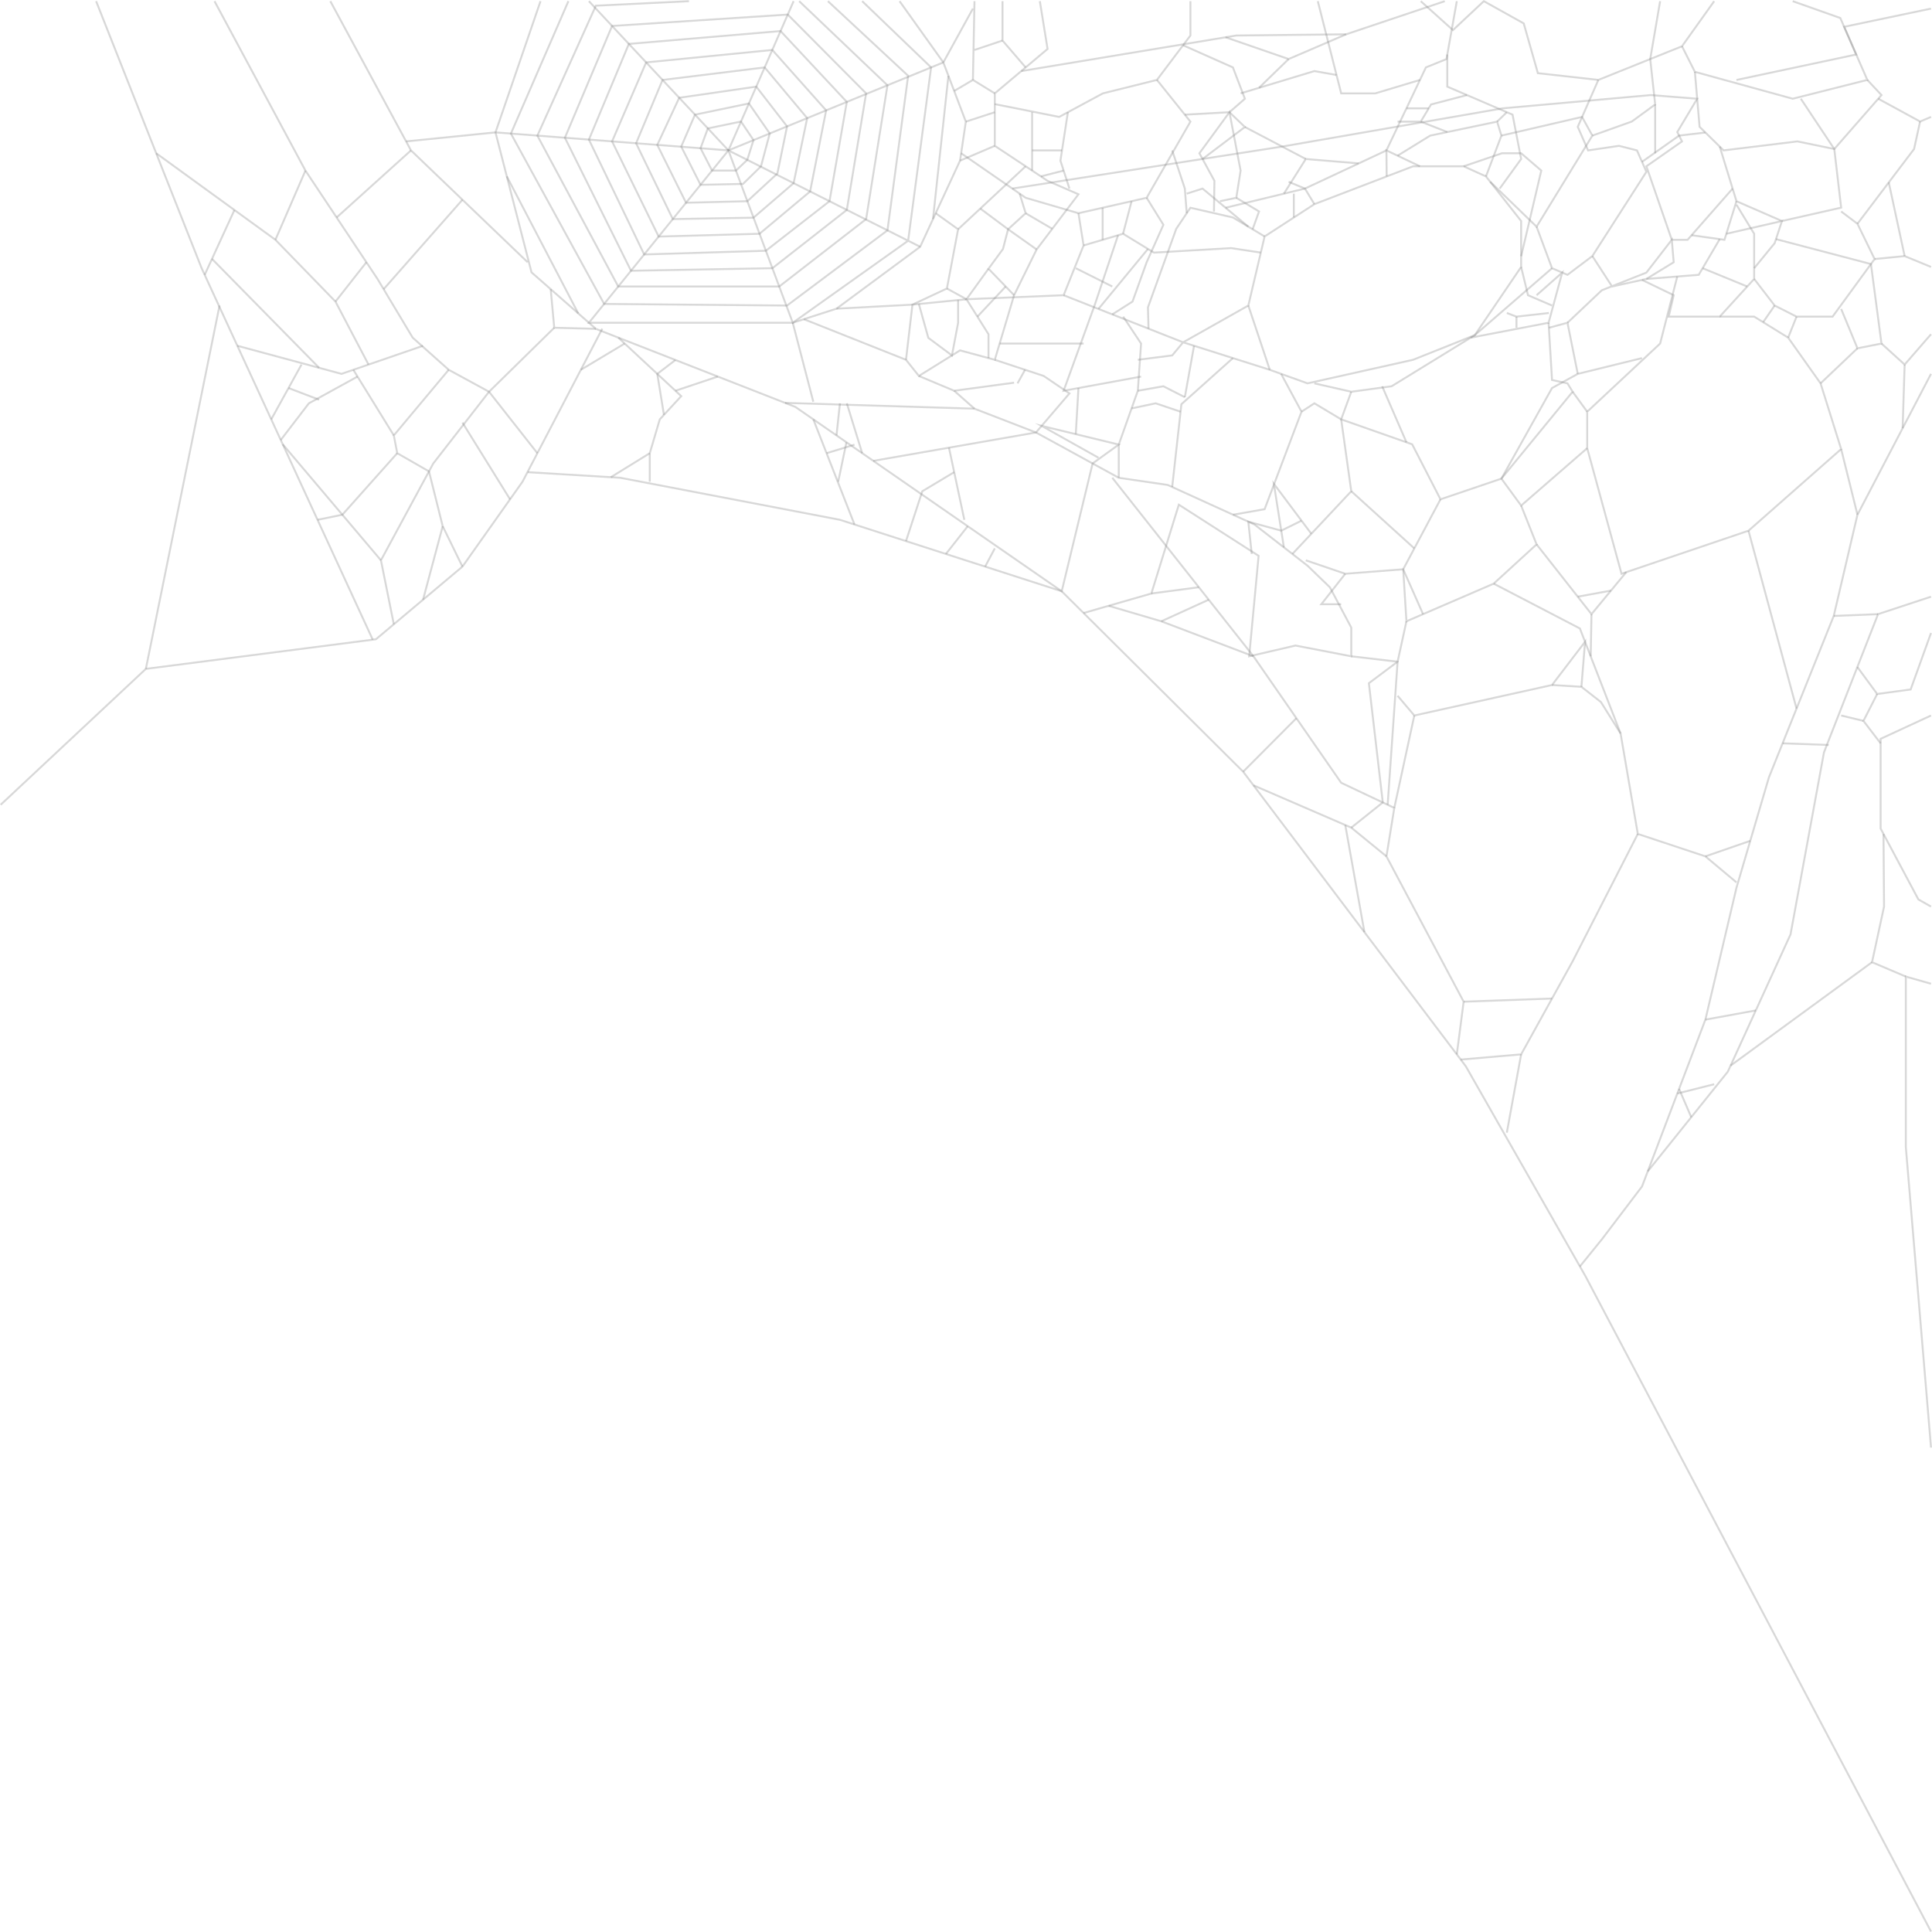
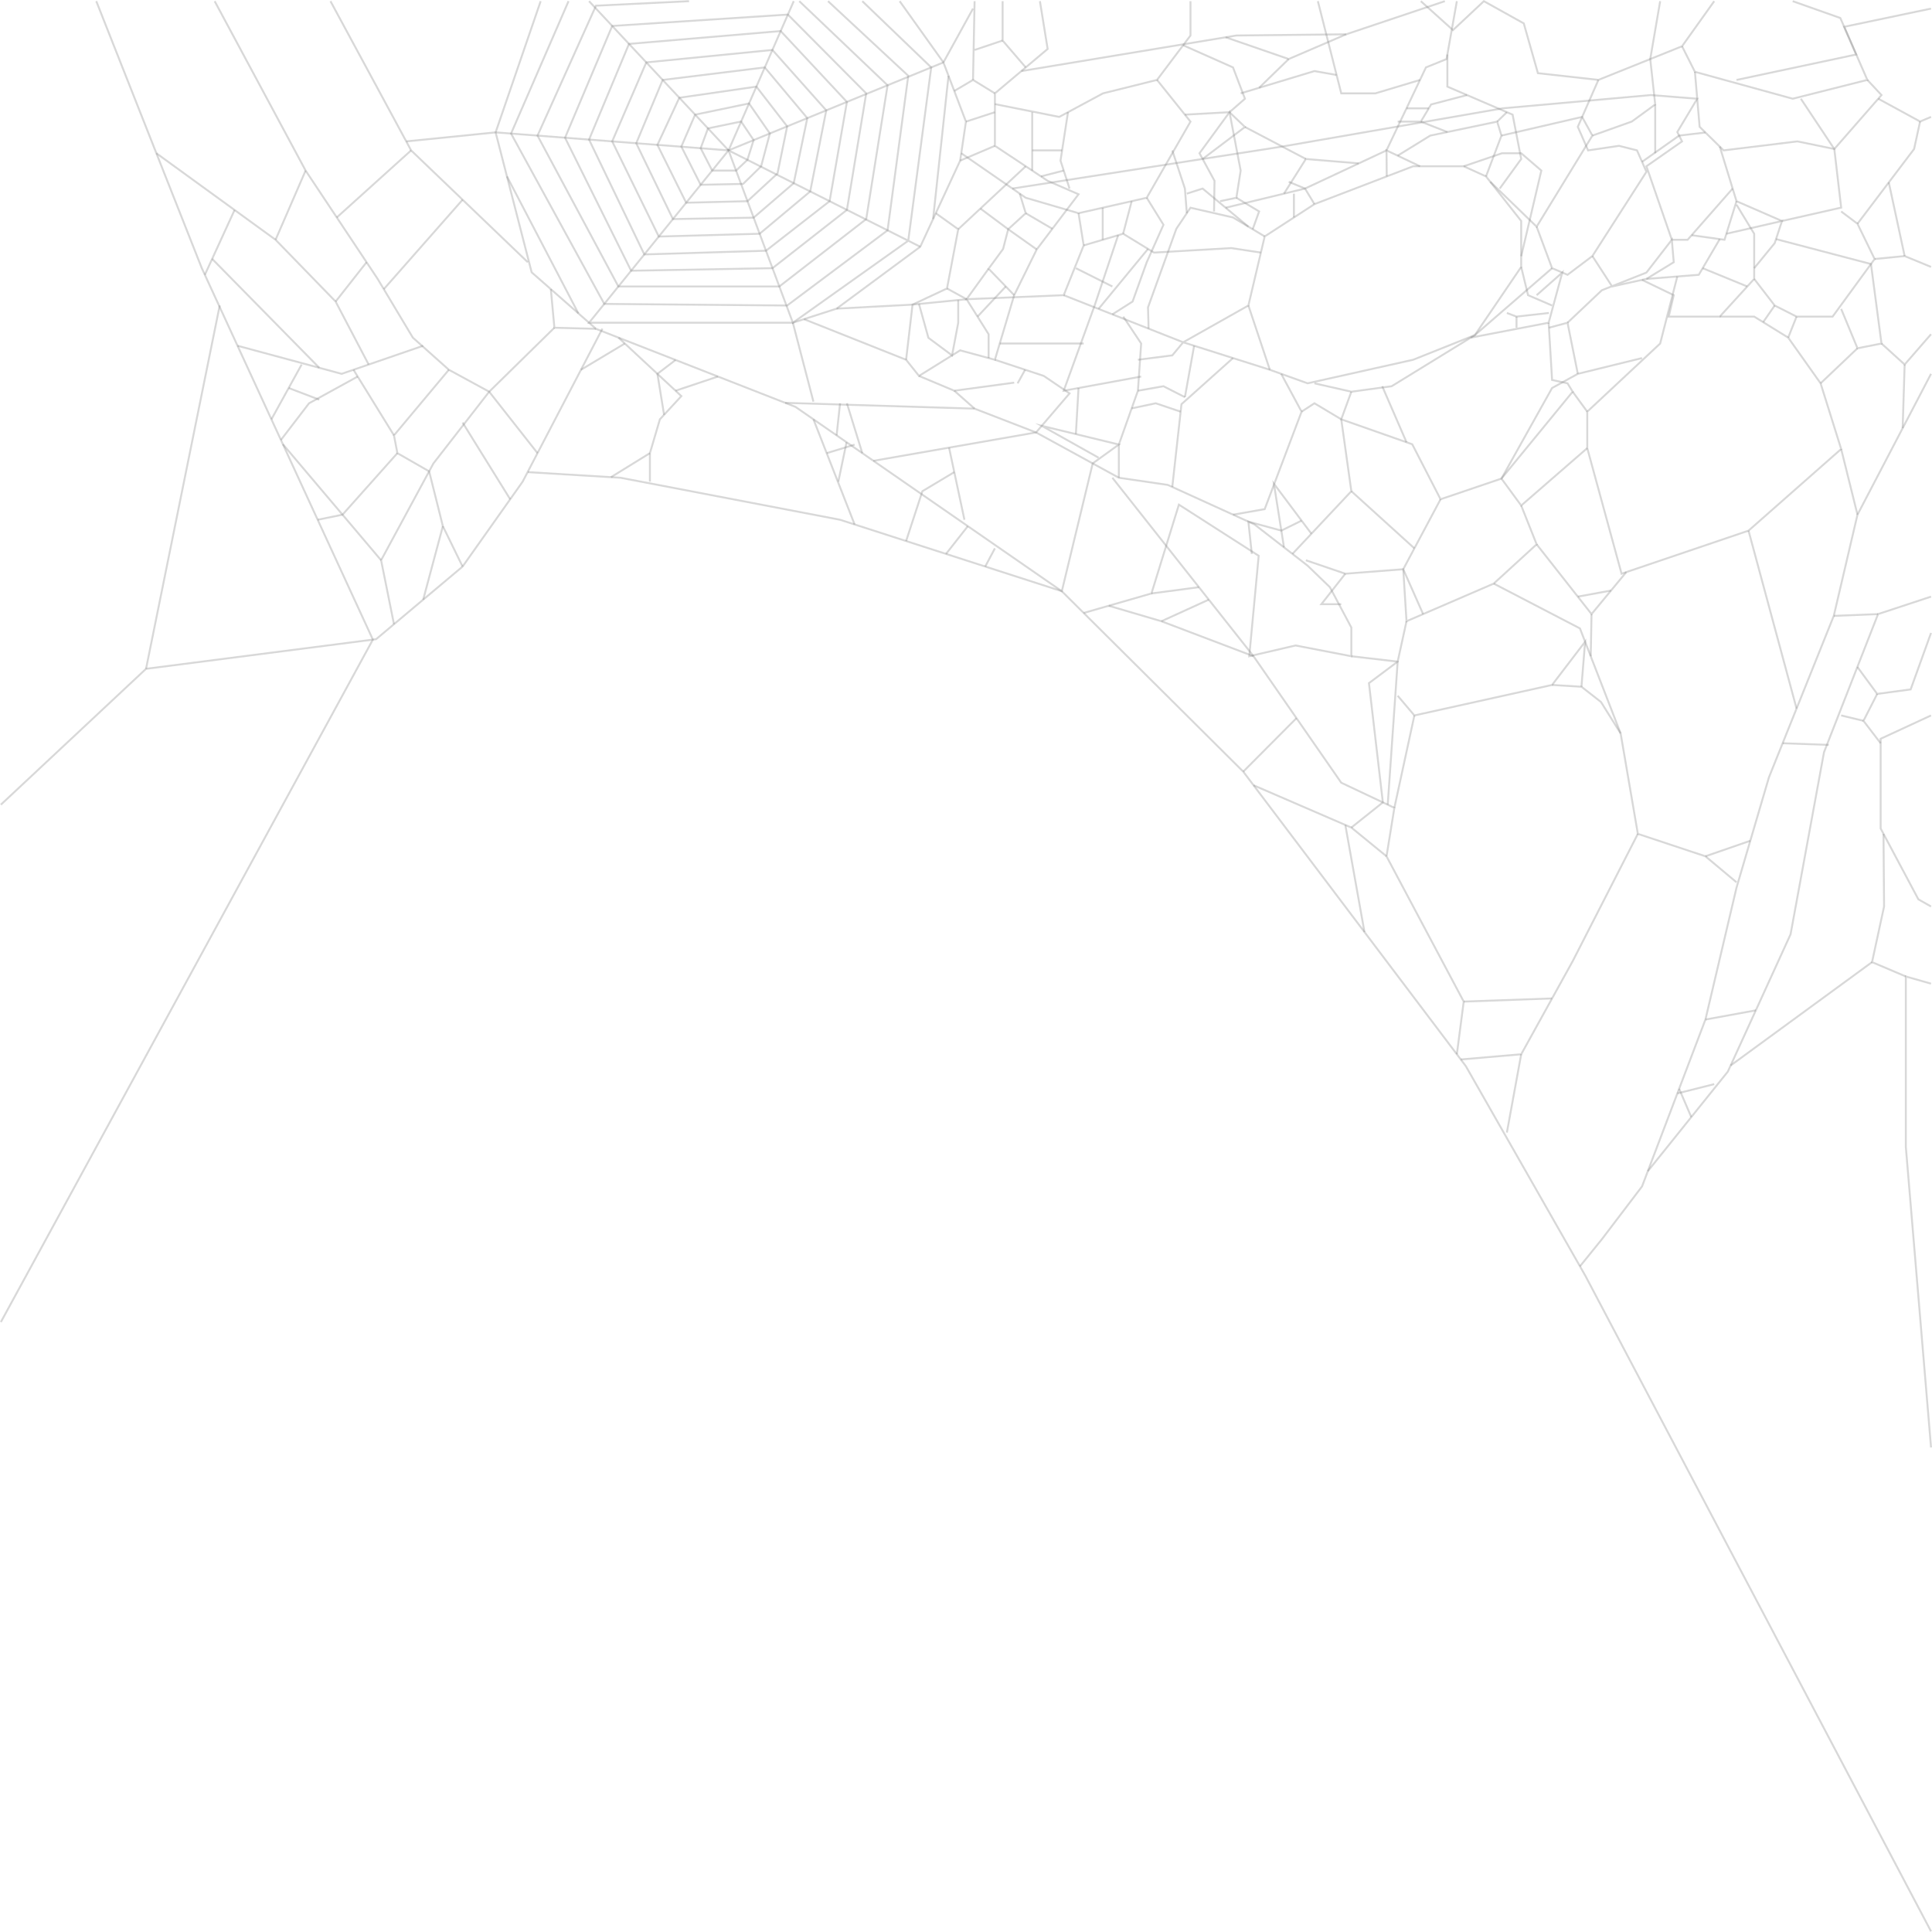
- <svg xmlns="http://www.w3.org/2000/svg" id="web" viewBox="0 0 1000.84 1000.85">
+ <svg xmlns="http://www.w3.org/2000/svg" id="web" viewBox="0 0 1000.94 1000.85">
  <defs>
-     <style>
-             .webLines {
-             fill: none;
-             opacity: .3;
-             stroke: #7c7c7c;
-             stroke-miterlimit: 10;
-             }
-         </style>
+     <style>.webLines{fill:none;opacity:.3;stroke:#7c7c7c;stroke-miterlimit:10;}</style>
  </defs>
-   <polyline class="webLines" points="280.01 .61 256.68 68.58 275.34 141.08 308.68 170.36 412.01 210.79 550.01 306.3 644.01 399.77 759.34 552.37 821.34 661.12 1000.34 1000.61" />
-   <polyline class="webLines" points="736.01 .61 752.68 15.6 768.68 .61 789.34 12.12 796.68 37.91 828.01 41.4 871.34 23.97 888.01 .61" />
-   <polyline class="webLines" points="928.68 .61 953.34 9.33 967.34 41.4 928.68 51.15 878.01 37.21 871.34 23.97" />
-   <polyline class="webLines" points="494.3 47.13 504.01 41.4 515.34 48.37" />
-   <line class="webLines" x1="500.34" y1="63.01" x2="515.34" y2="58.13" />
-   <line class="webLines" x1="497.34" y1="83.22" x2="515.34" y2="75.55" />
-   <line class="webLines" x1="504.82" y1=".61" x2="504.01" y2="41.4" />
-   <polyline class="webLines" points="531.32 34.92 519.34 21 519.34 .61" />
-   <line class="webLines" x1="488.68" y1="32.33" x2="504.01" y2="4.45" />
-   <line class="webLines" x1="519.34" y1="21" x2="504.82" y2="25.88" />
-   <polyline class="webLines" points="515.34 53.94 548.68 60.57 571.34 48.37 599.34 41.4 616.68 18.39 616.68 .61" />
-   <polyline class="webLines" points="466.01 .61 488.68 32.33 500.34 63.01 497.34 83.22 476.68 127.84 433.34 159.9 410.68 167.2 305.08 167.2 377.34 77.91 305.08 .61" />
-   <polyline class="webLines" points="416.43 165.35 469.34 186.39 476.01 194.76 497.34 181.51 515.34 186.39 525.34 152.93 537.01 129.23 558.68 100.65 542.68 93.68 515.34 75.55 515.34 48.37 542.68 25.36 538.68 .61" />
-   <polyline class="webLines" points="525.33 198.24 494.3 202.43 476.01 194.76" />
-   <polyline class="webLines" points="484.73 110.46 496.34 118.77 490.53 149.45 472.68 157.81 469.34 186.39" />
-   <polyline class="webLines" points="433.34 159.9 472.68 157.81 500.67 155.02 512.08 173.15 512.08 185.51" />
-   <line class="webLines" x1="531.32" y1="86.15" x2="496.34" y2="118.77" />
-   <polyline class="webLines" points="497.91 79.39 531.32 102.46 558.68 110.46 594.01 102.46 616.68 63.01 599.34 41.4" />
-   <polyline class="webLines" points="553.21 58.13 549.34 83.22 554.01 97.69" />
-   <line class="webLines" x1="534.68" y1="58.13" x2="534.68" y2="88.37" />
-   <line class="webLines" x1="550.16" y1="77.91" x2="534.68" y2="77.91" />
-   <line class="webLines" x1="551" y1="88.37" x2="539.22" y2="91.39" />
-   <polyline class="webLines" points="507.84 108.05 522.23 118.77 531.32 110.46 528.22 100.32" />
-   <polyline class="webLines" points="525.34 152.93 512.08 139.22 519.58 129 522.23 118.77 537.01 129.23" />
-   <line class="webLines" x1="545.11" y1="118.54" x2="531.32" y2="110.46" />
-   <polyline class="webLines" points="496.34 155.45 496.34 167.2 493.14 184.12 480.9 175.01 476.01 157.48" />
-   <line class="webLines" x1="520.98" y1="148.42" x2="506.34" y2="164.03" />
-   <polyline class="webLines" points="558.68 110.46 561.34 127.14 551 152.93 500.67 155.02 512.08 139.22" />
-   <line class="webLines" x1="527.12" y1="198.59" x2="531.01" y2="191.57" />
-   <polyline class="webLines" points="406.7 208.71 504.82 211.72 536.68 224.04 554.01 203.82 540.68 194.76 515.34 186.39" />
-   <polyline class="webLines" points="452.41 238.75 536.68 224.04 579.56 247.51 604.9 251.22 649.79 271.67 677.34 293.05 688.9 304.2 700.01 325.12 700.01 339.99 671.12 334.41 647.12 339.99 652.01 287.94 610.68 261.45 596.45 307.46 561.34 317.57" />
-   <polyline class="webLines" points="561.34 127.14 581.79 121.1 597.79 130.86 637.79 128.53 653.15 130.86" />
-   <polyline class="webLines" points="594.01 102.46 602.68 116.45 594.01 135.85 586.68 156.23 576.21 162.87" />
-   <line class="webLines" x1="646.68" y1="158.28" x2="657.79" y2="191.57" />
-   <line class="webLines" x1="557.29" y1="138.94" x2="576.21" y2="148.42" />
-   <polyline class="webLines" points="579.2 121.86 567.01 158.28 551 202.43 591.12 195.08" />
-   <line class="webLines" x1="594.68" y1="128.96" x2="569.04" y2="160.04" />
-   <line class="webLines" x1="586.2" y1="104.23" x2="581.79" y2="121.1" />
-   <line class="webLines" x1="571.21" y1="107.62" x2="571.21" y2="124.22" />
-   <line class="webLines" x1="517.86" y1="177.97" x2="561.34" y2="177.97" />
-   <polyline class="webLines" points="581.86 164.03 591.12 177.97 589.44 202.43 579.56 230.31 579.56 247.51" />
-   <line class="webLines" x1="618.56" y1="179.13" x2="613.79" y2="205.77" />
-   <polyline class="webLines" points="638.69 185.51 612.01 209.4 607.24 252.29" />
-   <polyline class="webLines" points="589.44 202.43 602.68 200.1 613.79 205.77" />
-   <polyline class="webLines" points="586.2 211.57 598.68 208.93 611.58 213.28" />
-   <polyline class="webLines" points="589.44 186.39 607.24 184.12 612.9 177.33 646.68 158.28 655.12 122.49 680.9 105.76 732.01 86.15 758.23 86.15 769.79 91.39 788.01 114.5 788.01 138.29 764.01 173.61 732.01 186.39 677.34 198.59 657.79 191.57 612.9 177.33 551 152.93" />
-   <line class="webLines" x1="558.68" y1="201.02" x2="557.29" y2="224.91" />
-   <line class="webLines" x1="494.3" y1="202.43" x2="504.82" y2="211.72" />
-   <line class="webLines" x1="438.68" y1="208.93" x2="446.65" y2="234.77" />
-   <line class="webLines" x1="433.34" y1="225.56" x2="435.12" y2="208.93" />
-   <polyline class="webLines" points="612.87 23.44 638.69 34.92 644.9 51.15 636.9 58.13 613.79 59.4" />
-   <polyline class="webLines" points="655.12 122.49 638.69 112.66 616.68 107.62 609.34 118.54 594.68 159.21 594.98 170.27" />
-   <polyline class="webLines" points="628.88 109.55 629.12 93.68 621.34 79.39 636.9 58.13 642.68 88.37 640.45 102.46 632.01 104.23" />
-   <polyline class="webLines" points="607.24 77.91 613.79 97.69 614.77 110.46" />
-   <polyline class="webLines" points="646.68 117.44 622.97 97.69 614.77 100.32" />
-   <polyline class="webLines" points="648.9 118.77 652.23 109.55 640.45 102.46" />
-   <polyline class="webLines" points="636.9 58.13 644.9 65.79 622.97 82.37" />
-   <polyline class="webLines" points="680.9 105.76 676.01 97.69 667.56 94.18" />
-   <line class="webLines" x1="670.26" y1="112.66" x2="670.26" y2="100.32" />
-   <polyline class="webLines" points="634.89 107.62 676.01 97.69 718.23 77.91 738.68 34.92 749.34 30.59 754.68 .61" />
-   <polyline class="webLines" points="529.06 36.82 640.45 18.39 697.34 17.77 748.45 .61" />
-   <polyline class="webLines" points="735.58 41.42 712.45 48.37 694.78 48.37 682.68 .61" />
-   <polyline class="webLines" points="642.68 48.37 680.9 36.82 692.37 38.86" />
-   <polyline class="webLines" points="634.89 19.31 667.56 30.59 697.34 17.77" />
-   <line class="webLines" x1="652.23" y1="45.48" x2="667.56" y2="30.59" />
-   <polyline class="webLines" points="718.35 91.39 718.23 77.91 735.58 86.15" />
-   <polyline class="webLines" points="749.76 28.23 749.76 44.88 783.56 59.4 788.01 82.37 776.9 97.69" />
-   <polyline class="webLines" points="769.79 91.39 777.79 70.25 775.56 63.01 740.9 70.25 724.01 80.65" />
-   <polyline class="webLines" points="759.93 49.25 741.34 54.12 736.01 63.01 724.01 63.01" />
-   <line class="webLines" x1="728.59" y1="56.13" x2="740.13" y2="56.13" />
-   <line class="webLines" x1="749.76" y1="68.4" x2="736.01" y2="63.01" />
-   <line class="webLines" x1="780.59" y1="58.13" x2="775.56" y2="63.01" />
-   <polyline class="webLines" points="777.79 70.25 819.56 60.57 824.9 70.25 796.01 117.44 771.99 94.18" />
-   <polyline class="webLines" points="758.23 86.15 778.08 79.39 788.01 79.39 798.44 88.37 788.01 132.74" />
-   <polyline class="webLines" points="828.01 41.4 817.34 65.7 822.68 77.91 838.68 75.55 848.01 77.91 852.9 89 824.9 132.66 812.01 142.37 804.01 138.94 796.01 117.44" />
-   <polyline class="webLines" points="860.01 .61 854.88 30.59 857.44 54.12 845.34 62.96 824.9 70.25" />
-   <polyline class="webLines" points="878.01 37.21 880.45 65.7 892.9 77.91 931.12 73.25 950.23 77.2 974.68 49.25 967.34 41.4" />
-   <polyline class="webLines" points="932.9 51.15 950.23 77.2 953.79 107.56 923.12 114.5 899.56 104.23 890.88 75.93" />
-   <line class="webLines" x1="857.44" y1="54.12" x2="857.44" y2="79.39" />
-   <polyline class="webLines" points="850.62 83.84 869.83 70.25 883.46 68.65" />
-   <polyline class="webLines" points="899.56 104.23 893.34 124.22 876.31 121.86" />
-   <polyline class="webLines" points="824.9 132.66 835.12 148.42 852.9 144.5 867.04 135.85 866.05 124.22 852.9 141.21 829.79 150.38 812.01 167.2" />
-   <polyline class="webLines" points="890.88 123.88 880.01 142.37 852.9 144.5" />
-   <polyline class="webLines" points="894.31 121.1 923.12 114.5 919.34 125.98 908.72 138.94" />
-   <polyline class="webLines" points="899.56 106.06 908.72 121.1 908.72 144.5 890.88 164.03 864.45 164.03 867.04 152.93 850.62 145" />
-   <polyline class="webLines" points="868.89 143.24 860.01 177.97 822.23 213.28 822.23 232.17 840.01 297.23 905.79 274.93 953.79 232.63 943.12 198.59 926.34 174.92 908.72 164.03 890.88 164.03" />
-   <polyline class="webLines" points="908.72 144.5 919.34 158.28 930.68 164.03 949.34 164.03 971.12 134.19 962.23 115.92 953.79 109.55" />
-   <polyline class="webLines" points="788.01 138.29 791.56 152.93 804.01 158.28" />
-   <polyline class="webLines" points="761.88 174.92 802.23 167.2 809.29 141.21 796.01 152.93" />
-   <polyline class="webLines" points="680.9 198.59 700.01 202.94 720.9 200.1 764.01 173.61 804.01 138.94" />
-   <polyline class="webLines" points="663.67 193.68 674.23 213.28 655.12 263.77 638.76 266.65" />
-   <polyline class="webLines" points="669.51 286.97 700.01 254.48 694.78 217.24 680.9 208.93 674.23 213.28" />
-   <polyline class="webLines" points="700.01 202.94 694.78 217.24 731.56 230.17 746.23 258.66 777.79 247.95 814.68 202.94 812.01 198.59 804.01 196.85 802.23 167.2" />
-   <polyline class="webLines" points="802.39 169.79 812.01 167.2 817.34 193.68" />
-   <polyline class="webLines" points="822.23 232.17 788.01 261.91 777.79 247.95 804.01 201.02 817.34 193.68 850.62 185.51" />
-   <polyline class="webLines" points="746.23 258.66 726.91 294.91 728.59 321.86 773.79 302.35 796.01 282.01 788.01 261.91" />
-   <line class="webLines" x1="716.01" y1="200.1" x2="728.59" y2="229.12" />
-   <polyline class="webLines" points="802.39 162.14 785.59 164.03 780.59 162.14" />
-   <line class="webLines" x1="785.59" y1="169.79" x2="785.59" y2="164.03" />
-   <line class="webLines" x1="882.02" y1="138.94" x2="905.13" y2="148.42" />
-   <line class="webLines" x1="919.34" y1="158.28" x2="913.37" y2="166.91" />
-   <line class="webLines" x1="926.34" y1="174.92" x2="930.68" y2="164.03" />
-   <polyline class="webLines" points="920.03 123.88 969.22 136.79 974.68 177.97 962.23 180.44 953.79 160.04" />
-   <polyline class="webLines" points="973.01 51.15 994.68 62.96 1000.34 60.57" />
-   <polyline class="webLines" points="962.23 115.92 991.56 77.2 994.68 62.96" />
-   <polyline class="webLines" points="971.12 134.19 986.68 132.66 1000.34 138.29" />
-   <line class="webLines" x1="978.45" y1="94.51" x2="986.68" y2="132.66" />
-   <polyline class="webLines" points="1000.34 173.15 986.68 188.86 974.68 177.97" />
-   <line class="webLines" x1="700.01" y1="254.48" x2="732.67" y2="284.09" />
-   <line class="webLines" x1="822.23" y1="213.28" x2="814.68" y2="202.94" />
-   <line class="webLines" x1="491.6" y1="231.91" x2="499.56" y2="269.28" />
-   <polyline class="webLines" points="703.84 84.65 676.45 82.37 665.11 100.32" />
-   <line class="webLines" x1="644.9" y1="65.79" x2="676.45" y2="82.37" />
-   <polyline class="webLines" points="524.41 97.69 664.18 75.93 778.34 56.13 855.12 49.25 879.2 51.15 868.9 68.4 871.34 73.25 852.9 86.15 866.05 124.22 874.23 124.22 897.56 97.69" />
-   <polyline class="webLines" points="899.56 41.42 961.59 28.23 955.33 13.89 1000.34 4.45" />
-   <polyline class="webLines" points="1000.34 193.68 962.23 266.65 949.95 319.08 916.36 402.73 899.56 459.89 883.46 528.21 850.62 614.65 829.79 642.07 818.45 656.06" />
-   <polyline class="webLines" points="796.01 282.01 824.45 318.15 842.45 296.4" />
-   <polyline class="webLines" points="773.79 302.35 818.45 325.58 839.52 379.96 848.45 432.01 883.46 443.63 899.56 457.1" />
-   <line class="webLines" x1="906.7" y1="435.59" x2="883.46" y2="443.63" />
-   <line class="webLines" x1="834.55" y1="305.95" x2="817.34" y2="309.11" />
-   <polyline class="webLines" points="576.21 247.51 649.34 339.99 694.78 405.52 722.3 418.53 718.23 443.63 758.23 518.91 754.68 546.2" />
-   <polyline class="webLines" points="679.32 276.52 659.9 250.6 665.11 283.56" />
-   <polyline class="webLines" points="648.45 286.97 646.68 270.26 663.74 274.9 674.23 269.73" />
-   <polyline class="webLines" points="676.45 290.26 696.9 297.23 726.91 294.91 737.2 318.15" />
-   <polyline class="webLines" points="694.78 313.03 684.48 313.03 696.9 297.23" />
-   <polyline class="webLines" points="728.59 321.86 724.01 342.78 709.13 353.93 716.34 415.71 700.01 428.75" />
-   <polyline class="webLines" points="718.86 416.9 724.01 342.78 700.01 339.99" />
-   <polyline class="webLines" points="724.01 360.44 732.67 370.66 804.01 354.86 821.12 332.46 819.23 355.79" />
-   <line class="webLines" x1="722.3" y1="418.53" x2="732.67" y2="370.66" />
-   <polyline class="webLines" points="839.52 379.96 829.34 363.69 819.23 355.79 804.01 354.86" />
-   <polyline class="webLines" points="848.45 432.01 814.68 498 788.01 546.2 756.72 548.9" />
-   <line class="webLines" x1="780.59" y1="586.77" x2="788.01" y2="546.2" />
-   <polyline class="webLines" points="853.62 606.77 895.08 555.16 927.56 484.06 944.9 389.72 972.9 318.15 1000.34 309.11" />
-   <line class="webLines" x1="883.46" y1="528.21" x2="909.57" y2="523.44" />
-   <line class="webLines" x1="868.92" y1="566.48" x2="888.01" y2="561.67" />
-   <line class="webLines" x1="876.13" y1="578.75" x2="869.83" y2="564.08" />
-   <polyline class="webLines" points="1000.34 327.91 989.79 357.18 972.45 359.51 962.18 345.54" />
-   <polyline class="webLines" points="1000.34 370.66 974.23 382.75 974.23 429.22 993.79 465.93 1000.34 469.65" />
-   <polyline class="webLines" points="972.45 359.51 965.34 373.45 974.23 385.07" />
-   <line class="webLines" x1="953.79" y1="370.66" x2="965.34" y2="373.45" />
-   <polyline class="webLines" points="975.72 432.01 976.01 469.65 969.79 498.46 987.29 505.9" />
-   <polyline class="webLines" points="1000.34 509.62 987.29 505.9 987.29 594.2 1000.34 749.89" />
-   <line class="webLines" x1="896.52" y1="552.02" x2="969.79" y2="498.46" />
-   <polyline class="webLines" points="273.34 244.6 321.34 247.51 435.12 269.28 550.01 306.3 566.01 240.09 579.56 230.31 539.6 220.62 569.04 237.12" />
-   <polyline class="webLines" points="320.33 174.92 352.9 205.22 341.79 217.24 336.61 234.77 336.61 249.54" />
-   <line class="webLines" x1="371.85" y1="195.08" x2="349.9" y2="202.43" />
-   <polyline class="webLines" points="349.9 186.49 340.5 193.68 343.95 214.9" />
-   <line class="webLines" x1="316.44" y1="247.21" x2="336.61" y2="234.77" />
-   <line class="webLines" x1="323.6" y1="177.97" x2="300.9" y2="191.57" />
-   <polyline class="webLines" points="308.68 170.36 287.12 169.79 285.28 149.81" />
-   <polyline class="webLines" points="278.38 234.77 253.34 202.94 232.45 191.57 213.79 174.92 195.56 144.5 158.23 88.37 111.12 .61" />
-   <polyline class="webLines" points="273.34 135.85 239.56 103.47 212.9 77.91 171.12 .61" />
-   <line class="webLines" x1="198.74" y1="149.81" x2="239.56" y2="103.47" />
-   <polyline class="webLines" points=".34 416.9 75.56 346.5 194.75 331.16 239.56 293.52 270.68 249.54 312.01 170.27" />
-   <polyline class="webLines" points="49.79 .61 104.45 138.94 193.09 331.37" />
-   <polyline class="webLines" points="232.45 191.57 204.01 225.56 205.79 234.77 222.23 244.2 229.34 272.6 239.56 293.52" />
-   <line class="webLines" x1="219.15" y1="310.66" x2="229.34" y2="272.6" />
-   <line class="webLines" x1="264.22" y1="258.66" x2="239.56" y2="218.9" />
-   <polyline class="webLines" points="204.01 323.38 197.34 290.26 224.45 240.09 253.34 202.94 287.12 169.79" />
-   <line class="webLines" x1="146.47" y1="230.17" x2="197.34" y2="290.26" />
-   <polyline class="webLines" points="205.79 234.77 177.35 266.65 164.49 269.28" />
-   <polyline class="webLines" points="219.15 179.13 176.9 193.68 122.96 179.13" />
-   <line class="webLines" x1="204.01" y1="225.56" x2="183.04" y2="191.57" />
-   <polyline class="webLines" points="145.44 227.94 160.01 208.93 185.21 195.08" />
-   <line class="webLines" x1="156.18" y1="188.86" x2="140.52" y2="217.24" />
-   <line class="webLines" x1="165.33" y1="207.07" x2="149.47" y2="201.02" />
-   <polyline class="webLines" points="190.9 188.86 173.79 156.23 142.68 124.22 80.92 79.39" />
-   <line class="webLines" x1="106.03" y1="142.37" x2="121.44" y2="108.8" />
-   <line class="webLines" x1="165.33" y1="190.56" x2="109.82" y2="134.12" />
-   <line class="webLines" x1="442.66" y1="271.71" x2="421.33" y2="217.24" />
-   <line class="webLines" x1="442.66" y1="230.36" x2="428.19" y2="234.77" />
-   <line class="webLines" x1="434.23" y1="249.54" x2="438.49" y2="229.12" />
-   <polyline class="webLines" points="469.34 280.31 477.79 254.48 494.3 244.6" />
-   <line class="webLines" x1="490.02" y1="286.97" x2="501.32" y2="272.6" />
-   <line class="webLines" x1="515.34" y1="284.09" x2="510.34" y2="293.52" />
-   <polyline class="webLines" points="574.32 313.83 601.61 321.86 649.34 339.99" />
-   <line class="webLines" x1="596.45" y1="307.46" x2="621.04" y2="304.2" />
-   <line class="webLines" x1="626.15" y1="310.66" x2="601.61" y2="321.86" />
-   <polyline class="webLines" points="649.34 406.83 700.01 428.75 718.23 443.63" />
-   <line class="webLines" x1="706.83" y1="482.89" x2="696.9" y2="427.41" />
-   <line class="webLines" x1="75.56" y1="346.5" x2="113.73" y2="158.28" />
-   <line class="webLines" x1="644.01" y1="399.77" x2="671.58" y2="372.06" />
-   <line class="webLines" x1="212.9" y1="77.91" x2="174.39" y2="112.66" />
-   <line class="webLines" x1="158.23" y1="88.37" x2="142.68" y2="124.22" />
-   <line class="webLines" x1="173.79" y1="156.23" x2="189.81" y2="135.85" />
-   <line class="webLines" x1="905.79" y1="274.93" x2="930.68" y2="367.08" />
-   <line class="webLines" x1="953.79" y1="232.63" x2="962.23" y2="266.65" />
-   <line class="webLines" x1="947.35" y1="385.92" x2="923.45" y2="385.07" />
-   <line class="webLines" x1="972.9" y1="318.15" x2="949.95" y2="319.08" />
-   <line class="webLines" x1="824.45" y1="318.15" x2="824.04" y2="339.99" />
-   <line class="webLines" x1="962.23" y1="180.44" x2="943.12" y2="198.59" />
-   <line class="webLines" x1="986.68" y1="188.86" x2="985.63" y2="221.85" />
-   <line class="webLines" x1="758.23" y1="518.91" x2="804.01" y2="517.28" />
-   <polyline class="webLines" points="210.38 73.25 256.68 68.58 377.34 77.91 488.68 32.33" />
-   <line class="webLines" x1="411.12" y1=".61" x2="377.34" y2="77.91" />
-   <line class="webLines" x1="490.53" y1="149.45" x2="500.67" y2="155.02" />
-   <polygon class="webLines" points="383.87 62.96 390.35 72.58 387.11 82.82 381.25 88.37 368.87 88.37 362.91 76.79 366.69 66.52 383.87 62.96" />
-   <polygon class="webLines" points="387.97 53.6 398.75 69.14 394.23 86.15 384.9 95.28 362.91 95.74 352.9 75.93 360.04 59.4 387.97 53.6" />
-   <polygon class="webLines" points="391.77 44.88 407.73 65.47 402.71 89.88 387.17 104.23 355.39 105.03 340.5 75.06 351.86 50.65 391.77 44.88" />
-   <polygon class="webLines" points="396.13 34.92 418.15 61.2 411.12 94.88 390.35 112.76 348.54 113.5 329.52 74.21 343.23 41.42 396.13 34.92" />
-   <polygon class="webLines" points="400.08 25.88 427.97 57.18 419.67 99.18 393.46 121.1 341.21 122.55 317.08 73.25 334.73 32.33 400.08 25.88" />
-   <polygon class="webLines" points="404.36 16.09 438.68 52.8 429.71 104.23 396.75 129.89 333.71 131.82 305.08 72.32 325.77 22.75 404.36 16.09" />
-   <polygon class="webLines" points="408.09 7.55 448.68 48.37 438.68 108.74 400.13 138.94 326.88 140.26 292.64 71.36 317.08 13.45 408.09 7.55" />
-   <polyline class="webLines" points="414.01 .61 459.74 44.18 448.68 113.5 403.67 148.42 320.27 148.42 278.38 70.26 308.68 2.95 356.9 .61" />
-   <polyline class="webLines" points="428.9 .61 470.45 39.26 459.74 119.33 407.73 158.28 312.97 157.45 264.67 69.2 294.45 .61" />
-   <polyline class="webLines" points="446.65 .61 482.35 34.92 470.45 124.71 410.68 167.2 377.34 77.91 476.68 127.84" />
-   <line class="webLines" x1="491.31" y1="39.26" x2="483.32" y2="113.5" />
-   <line class="webLines" x1="299.55" y1="162.34" x2="262.55" y2="91.39" />
-   <line class="webLines" x1="410.68" y1="167.2" x2="421.33" y2="208.11" />
+   <polyline class="webLines" points="280.11 .61 256.77 68.58 275.44 141.08 308.77 170.36 412.11 210.79 550.11 306.3 644.11 399.77 759.44 552.37 821.44 661.12 1000.44 1000.61" />
+   <polyline class="webLines" points="736.11 .61 752.77 15.6 768.77 .61 789.44 12.12 796.77 37.91 828.11 41.4 871.44 23.97 888.11 .61" />
+   <polyline class="webLines" points="928.77 .61 953.44 9.33 967.44 41.4 928.77 51.15 878.11 37.21 871.44 23.97" />
+   <polyline class="webLines" points="494.4 47.13 504.11 41.4 515.44 48.37" />
+   <line class="webLines" x1="500.44" y1="63.01" x2="515.44" y2="58.13" />
+   <line class="webLines" x1="497.44" y1="83.22" x2="515.44" y2="75.55" />
+   <line class="webLines" x1="504.92" y1=".61" x2="504.11" y2="41.4" />
+   <polyline class="webLines" points="531.41 34.92 519.44 21 519.44 .61" />
+   <line class="webLines" x1="488.77" y1="32.33" x2="504.11" y2="4.45" />
+   <line class="webLines" x1="519.44" y1="21" x2="504.92" y2="25.88" />
+   <polyline class="webLines" points="515.44 53.94 548.77 60.57 571.44 48.37 599.44 41.4 616.77 18.39 616.77 .61" />
+   <polyline class="webLines" points="466.11 .61 488.77 32.33 500.44 63.01 497.44 83.22 476.77 127.84 433.44 159.9 410.77 167.2 305.18 167.2 377.44 77.91 305.18 .61" />
+   <polyline class="webLines" points="416.53 165.35 469.44 186.39 476.11 194.76 497.44 181.51 515.44 186.39 525.44 152.93 537.11 129.23 558.77 100.65 542.77 93.68 515.44 75.55 515.44 48.37 542.77 25.36 538.77 .61" />
+   <polyline class="webLines" points="525.43 198.24 494.4 202.43 476.11 194.76" />
+   <polyline class="webLines" points="484.82 110.46 496.44 118.77 490.63 149.45 472.77 157.81 469.44 186.39" />
+   <polyline class="webLines" points="433.44 159.9 472.77 157.81 500.77 155.02 512.18 173.15 512.18 185.51" />
+   <line class="webLines" x1="531.41" y1="86.15" x2="496.44" y2="118.77" />
+   <polyline class="webLines" points="498.01 79.39 531.41 102.46 558.77 110.46 594.11 102.46 616.77 63.01 599.44 41.4" />
+   <polyline class="webLines" points="553.31 58.13 549.44 83.22 554.11 97.69" />
+   <line class="webLines" x1="534.77" y1="58.13" x2="534.77" y2="88.37" />
+   <line class="webLines" x1="550.26" y1="77.91" x2="534.77" y2="77.91" />
+   <line class="webLines" x1="551.1" y1="88.37" x2="539.32" y2="91.39" />
+   <polyline class="webLines" points="507.94 108.05 522.33 118.77 531.41 110.46 528.31 100.32" />
+   <polyline class="webLines" points="525.44 152.93 512.18 139.22 519.68 129 522.33 118.77 537.11 129.23" />
+   <line class="webLines" x1="545.21" y1="118.54" x2="531.41" y2="110.46" />
+   <polyline class="webLines" points="496.44 155.45 496.44 167.2 493.24 184.12 480.99 175.01 476.11 157.48" />
+   <line class="webLines" x1="521.08" y1="148.42" x2="506.44" y2="164.03" />
+   <polyline class="webLines" points="558.77 110.46 561.44 127.14 551.1 152.93 500.77 155.02 512.18 139.22" />
+   <line class="webLines" x1="527.22" y1="198.59" x2="531.1" y2="191.57" />
+   <polyline class="webLines" points="406.8 208.71 504.92 211.72 536.77 224.04 554.11 203.82 540.77 194.76 515.44 186.39" />
+   <polyline class="webLines" points="452.5 238.75 536.77 224.04 579.66 247.51 604.99 251.22 649.88 271.67 677.44 293.05 688.99 304.2 700.11 325.12 700.11 339.99 671.22 334.41 647.22 339.99 652.11 287.94 610.77 261.45 596.55 307.46 561.44 317.57" />
+   <polyline class="webLines" points="561.44 127.14 581.88 121.1 597.88 130.86 637.88 128.53 653.24 130.86" />
+   <polyline class="webLines" points="594.11 102.46 602.77 116.45 594.11 135.85 586.77 156.23 576.3 162.87" />
+   <line class="webLines" x1="646.77" y1="158.28" x2="657.88" y2="191.57" />
+   <line class="webLines" x1="557.39" y1="138.94" x2="576.3" y2="148.42" />
+   <polyline class="webLines" points="579.3 121.86 567.11 158.28 551.1 202.43 591.22 195.08" />
+   <line class="webLines" x1="594.77" y1="128.96" x2="569.14" y2="160.04" />
+   <line class="webLines" x1="586.3" y1="104.23" x2="581.88" y2="121.1" />
+   <line class="webLines" x1="571.3" y1="107.62" x2="571.3" y2="124.22" />
+   <line class="webLines" x1="517.96" y1="177.97" x2="561.44" y2="177.97" />
+   <polyline class="webLines" points="581.95 164.03 591.22 177.97 589.54 202.43 579.66 230.31 579.66 247.51" />
+   <line class="webLines" x1="618.66" y1="179.13" x2="613.88" y2="205.77" />
+   <polyline class="webLines" points="638.79 185.51 612.11 209.4 607.34 252.29" />
+   <polyline class="webLines" points="589.54 202.43 602.77 200.1 613.88 205.77" />
+   <polyline class="webLines" points="586.3 211.57 598.77 208.93 611.67 213.28" />
+   <polyline class="webLines" points="589.54 186.39 607.34 184.12 612.99 177.33 646.77 158.28 655.22 122.49 680.99 105.76 732.11 86.15 758.33 86.15 769.88 91.39 788.11 114.5 788.11 138.29 764.11 173.61 732.11 186.39 677.44 198.59 657.88 191.57 612.99 177.33 551.1 152.93" />
+   <line class="webLines" x1="558.77" y1="201.02" x2="557.39" y2="224.91" />
+   <line class="webLines" x1="494.4" y1="202.43" x2="504.92" y2="211.72" />
+   <line class="webLines" x1="438.77" y1="208.93" x2="446.75" y2="234.77" />
+   <line class="webLines" x1="433.44" y1="225.56" x2="435.22" y2="208.93" />
+   <polyline class="webLines" points="612.96 23.44 638.79 34.92 644.99 51.15 636.99 58.13 613.88 59.4" />
+   <polyline class="webLines" points="655.22 122.49 638.79 112.66 616.77 107.62 609.44 118.54 594.77 159.21 595.07 170.27" />
+   <polyline class="webLines" points="628.98 109.55 629.22 93.68 621.44 79.39 636.99 58.13 642.77 88.37 640.55 102.46 632.11 104.23" />
+   <polyline class="webLines" points="607.34 77.91 613.88 97.69 614.87 110.46" />
+   <polyline class="webLines" points="646.77 117.44 623.06 97.69 614.87 100.32" />
+   <polyline class="webLines" points="649 118.77 652.33 109.55 640.55 102.46" />
+   <polyline class="webLines" points="636.99 58.13 644.99 65.79 623.06 82.37" />
+   <polyline class="webLines" points="680.99 105.76 676.11 97.69 667.66 94.18" />
+   <line class="webLines" x1="670.36" y1="112.66" x2="670.36" y2="100.32" />
+   <polyline class="webLines" points="634.99 107.62 676.11 97.69 718.33 77.91 738.77 34.92 749.44 30.59 754.77 .61" />
+   <polyline class="webLines" points="529.16 36.82 640.55 18.39 697.44 17.77 748.55 .61" />
+   <polyline class="webLines" points="735.68 41.42 712.55 48.37 694.88 48.37 682.77 .61" />
+   <polyline class="webLines" points="642.77 48.37 680.99 36.82 692.47 38.86" />
+   <polyline class="webLines" points="634.99 19.31 667.66 30.59 697.44 17.77" />
+   <line class="webLines" x1="652.33" y1="45.48" x2="667.66" y2="30.59" />
+   <polyline class="webLines" points="718.45 91.39 718.33 77.91 735.68 86.15" />
+   <polyline class="webLines" points="749.86 28.23 749.86 44.88 783.66 59.4 788.11 82.37 776.99 97.69" />
+   <polyline class="webLines" points="769.88 91.39 777.88 70.25 775.66 63.01 740.99 70.25 724.11 80.65" />
+   <polyline class="webLines" points="760.03 49.25 741.44 54.12 736.11 63.01 724.11 63.01" />
+   <line class="webLines" x1="728.69" y1="56.13" x2="740.23" y2="56.13" />
+   <line class="webLines" x1="749.86" y1="68.4" x2="736.11" y2="63.01" />
+   <line class="webLines" x1="780.69" y1="58.13" x2="775.66" y2="63.01" />
+   <polyline class="webLines" points="777.88 70.25 819.66 60.57 824.99 70.25 796.11 117.44 772.09 94.18" />
+   <polyline class="webLines" points="758.33 86.15 778.17 79.39 788.11 79.39 798.54 88.37 788.11 132.74" />
+   <polyline class="webLines" points="828.11 41.4 817.44 65.7 822.77 77.91 838.77 75.55 848.11 77.91 852.99 89 824.99 132.66 812.11 142.37 804.11 138.94 796.11 117.44" />
+   <polyline class="webLines" points="860.11 .61 854.97 30.59 857.54 54.12 845.44 62.96 824.99 70.25" />
+   <polyline class="webLines" points="878.11 37.21 880.55 65.7 892.99 77.91 931.22 73.25 950.33 77.2 974.77 49.25 967.44 41.4" />
+   <polyline class="webLines" points="932.99 51.15 950.33 77.2 953.88 107.56 923.22 114.5 899.66 104.23 890.98 75.93" />
+   <line class="webLines" x1="857.54" y1="54.12" x2="857.54" y2="79.39" />
+   <polyline class="webLines" points="850.72 83.84 869.93 70.25 883.56 68.65" />
+   <polyline class="webLines" points="899.66 104.23 893.44 124.22 876.4 121.86" />
+   <polyline class="webLines" points="824.99 132.66 835.22 148.42 852.99 144.5 867.14 135.85 866.15 124.22 852.99 141.21 829.88 150.38 812.11 167.2" />
+   <polyline class="webLines" points="890.98 123.88 880.11 142.37 852.99 144.5" />
+   <polyline class="webLines" points="894.41 121.1 923.22 114.5 919.44 125.98 908.81 138.94" />
+   <polyline class="webLines" points="899.66 106.06 908.81 121.1 908.81 144.5 890.98 164.03 864.55 164.03 867.14 152.93 850.72 145" />
+   <polyline class="webLines" points="868.98 143.24 860.11 177.97 822.33 213.28 822.33 232.17 840.11 297.23 905.88 274.93 953.88 232.63 943.22 198.59 926.44 174.92 908.81 164.03 890.98 164.03" />
+   <polyline class="webLines" points="908.81 144.5 919.44 158.28 930.77 164.03 949.44 164.03 971.22 134.19 962.33 115.92 953.88 109.55" />
+   <polyline class="webLines" points="788.11 138.29 791.66 152.93 804.11 158.28" />
+   <polyline class="webLines" points="761.98 174.92 802.33 167.2 809.39 141.21 796.11 152.93" />
+   <polyline class="webLines" points="680.99 198.59 700.11 202.94 720.99 200.1 764.11 173.61 804.11 138.94" />
+   <polyline class="webLines" points="663.77 193.68 674.33 213.28 655.22 263.77 638.85 266.65" />
+   <polyline class="webLines" points="669.6 286.97 700.11 254.48 694.88 217.24 680.99 208.93 674.33 213.28" />
+   <polyline class="webLines" points="700.11 202.94 694.88 217.24 731.66 230.17 746.33 258.66 777.88 247.95 814.77 202.94 812.11 198.59 804.11 196.85 802.33 167.2" />
+   <polyline class="webLines" points="802.48 169.79 812.11 167.2 817.44 193.68" />
+   <polyline class="webLines" points="822.33 232.17 788.11 261.91 777.88 247.95 804.11 201.02 817.44 193.68 850.72 185.51" />
+   <polyline class="webLines" points="746.33 258.66 727 294.91 728.69 321.86 773.88 302.35 796.11 282.01 788.11 261.91" />
+   <line class="webLines" x1="716.11" y1="200.1" x2="728.69" y2="229.12" />
+   <polyline class="webLines" points="802.48 162.14 785.68 164.03 780.69 162.14" />
+   <line class="webLines" x1="785.68" y1="169.79" x2="785.68" y2="164.03" />
+   <line class="webLines" x1="882.12" y1="138.94" x2="905.23" y2="148.42" />
+   <line class="webLines" x1="919.44" y1="158.28" x2="913.47" y2="166.91" />
+   <line class="webLines" x1="926.44" y1="174.92" x2="930.77" y2="164.03" />
+   <polyline class="webLines" points="920.13 123.88 969.32 136.79 974.77 177.97 962.33 180.44 953.88 160.04" />
+   <polyline class="webLines" points="973.11 51.15 994.77 62.96 1000.44 60.57" />
+   <polyline class="webLines" points="962.33 115.92 991.66 77.2 994.77 62.96" />
+   <polyline class="webLines" points="971.22 134.19 986.77 132.66 1000.44 138.29" />
+   <line class="webLines" x1="978.55" y1="94.51" x2="986.77" y2="132.66" />
+   <polyline class="webLines" points="1000.44 173.15 986.77 188.86 974.77 177.97" />
+   <line class="webLines" x1="700.11" y1="254.48" x2="732.77" y2="284.09" />
+   <line class="webLines" x1="822.33" y1="213.28" x2="814.77" y2="202.94" />
+   <line class="webLines" x1="491.69" y1="231.91" x2="499.66" y2="269.28" />
+   <polyline class="webLines" points="703.94 84.65 676.55 82.37 665.21 100.32" />
+   <line class="webLines" x1="644.99" y1="65.79" x2="676.55" y2="82.37" />
+   <polyline class="webLines" points="524.5 97.69 664.28 75.93 778.43 56.13 855.22 49.25 879.3 51.15 868.99 68.4 871.44 73.25 852.99 86.15 866.15 124.22 874.33 124.22 897.65 97.69" />
+   <polyline class="webLines" points="899.66 41.42 961.69 28.23 955.43 13.89 1000.44 4.45" />
+   <polyline class="webLines" points="1000.44 193.68 962.33 266.65 950.05 319.08 916.46 402.73 899.66 459.89 883.56 528.21 850.72 614.65 829.88 642.07 818.55 656.06" />
+   <polyline class="webLines" points="796.11 282.01 824.55 318.15 842.55 296.4" />
+   <polyline class="webLines" points="773.88 302.35 818.55 325.58 839.62 379.96 848.55 432.01 883.56 443.63 899.66 457.1" />
+   <line class="webLines" x1="906.8" y1="435.59" x2="883.56" y2="443.63" />
+   <line class="webLines" x1="834.65" y1="305.95" x2="817.44" y2="309.11" />
+   <polyline class="webLines" points="576.3 247.51 649.44 339.99 694.88 405.52 722.4 418.53 718.33 443.63 758.33 518.91 754.77 546.2" />
+   <polyline class="webLines" points="679.42 276.52 659.99 250.6 665.21 283.56" />
+   <polyline class="webLines" points="648.55 286.97 646.77 270.26 663.84 274.9 674.33 269.73" />
+   <polyline class="webLines" points="676.55 290.26 696.99 297.23 727 294.91 737.29 318.15" />
+   <polyline class="webLines" points="694.88 313.03 684.57 313.03 696.99 297.23" />
+   <polyline class="webLines" points="728.69 321.86 724.11 342.78 709.23 353.93 716.44 415.71 700.11 428.75" />
+   <polyline class="webLines" points="718.96 416.9 724.11 342.78 700.11 339.99" />
+   <polyline class="webLines" points="724.11 360.44 732.77 370.66 804.11 354.86 821.22 332.46 819.33 355.79" />
+   <line class="webLines" x1="722.4" y1="418.53" x2="732.77" y2="370.66" />
+   <polyline class="webLines" points="839.62 379.96 829.44 363.69 819.33 355.79 804.11 354.86" />
+   <polyline class="webLines" points="848.55 432.01 814.77 498 788.11 546.2 756.81 548.9" />
+   <line class="webLines" x1="780.69" y1="586.77" x2="788.11" y2="546.2" />
+   <polyline class="webLines" points="853.71 606.77 895.18 555.16 927.66 484.06 944.99 389.72 972.99 318.15 1000.44 309.11" />
+   <line class="webLines" x1="883.56" y1="528.21" x2="909.67" y2="523.44" />
+   <line class="webLines" x1="869.02" y1="566.48" x2="888.11" y2="561.67" />
+   <line class="webLines" x1="876.23" y1="578.75" x2="869.93" y2="564.08" />
+   <polyline class="webLines" points="1000.44 327.91 989.88 357.18 972.55 359.51 962.28 345.54" />
+   <polyline class="webLines" points="1000.44 370.66 974.33 382.75 974.33 429.22 993.88 465.93 1000.44 469.65" />
+   <polyline class="webLines" points="972.55 359.51 965.44 373.45 974.33 385.07" />
+   <line class="webLines" x1="953.88" y1="370.66" x2="965.44" y2="373.45" />
+   <polyline class="webLines" points="975.81 432.01 976.11 469.65 969.88 498.46 987.38 505.9" />
+   <polyline class="webLines" points="1000.44 509.62 987.38 505.9 987.38 594.2 1000.44 749.89" />
+   <line class="webLines" x1="896.61" y1="552.02" x2="969.88" y2="498.46" />
+   <polyline class="webLines" points="273.44 244.6 321.44 247.51 435.22 269.28 550.11 306.3 566.11 240.09 579.66 230.31 539.7 220.62 569.14 237.12" />
+   <polyline class="webLines" points="320.43 174.92 352.99 205.22 341.88 217.24 336.71 234.77 336.71 249.54" />
+   <line class="webLines" x1="371.95" y1="195.08" x2="350" y2="202.43" />
+   <polyline class="webLines" points="350 186.49 340.6 193.68 344.05 214.9" />
+   <line class="webLines" x1="316.54" y1="247.21" x2="336.71" y2="234.77" />
+   <line class="webLines" x1="323.7" y1="177.97" x2="301" y2="191.57" />
+   <polyline class="webLines" points="308.77 170.36 287.22 169.79 285.38 149.81" />
+   <polyline class="webLines" points="278.48 234.77 253.44 202.94 232.55 191.57 213.88 174.92 195.66 144.5 158.33 88.37 111.22 .61" />
+   <polyline class="webLines" points="273.44 135.85 239.66 103.47 212.99 77.91 171.22 .61" />
+   <line class="webLines" x1="198.84" y1="149.81" x2="239.66" y2="103.47" />
+   <polyline class="webLines" points=".44 416.9 75.66 346.5 194.85 331.16 239.66 293.52 270.77 249.54 312.11 170.27" />
+   <polyline class="webLines" points="49.88 .61 104.55 138.94 193.18 331.37 .44 684.95" />
+   <polyline class="webLines" points="232.55 191.57 204.11 225.56 205.88 234.77 222.33 244.2 229.44 272.6 239.66 293.52" />
+   <line class="webLines" x1="219.25" y1="310.66" x2="229.44" y2="272.6" />
+   <line class="webLines" x1="264.32" y1="258.66" x2="239.66" y2="218.9" />
+   <polyline class="webLines" points="204.11 323.38 197.44 290.26 224.55 240.09 253.44 202.94 287.22 169.79" />
+   <line class="webLines" x1="146.57" y1="230.17" x2="197.44" y2="290.26" />
+   <polyline class="webLines" points="205.88 234.77 177.45 266.65 164.59 269.28" />
+   <polyline class="webLines" points="219.25 179.13 176.99 193.68 123.06 179.13" />
+   <line class="webLines" x1="204.11" y1="225.56" x2="183.14" y2="191.57" />
+   <polyline class="webLines" points="145.54 227.94 160.11 208.93 185.31 195.08" />
+   <line class="webLines" x1="156.27" y1="188.86" x2="140.62" y2="217.24" />
+   <line class="webLines" x1="165.42" y1="207.07" x2="149.56" y2="201.02" />
+   <polyline class="webLines" points="190.99 188.86 173.88 156.23 142.77 124.22 81.01 79.39" />
+   <line class="webLines" x1="106.13" y1="142.37" x2="121.53" y2="108.8" />
+   <line class="webLines" x1="165.42" y1="190.56" x2="109.91" y2="134.12" />
+   <line class="webLines" x1="442.76" y1="271.71" x2="421.43" y2="217.24" />
+   <line class="webLines" x1="442.76" y1="230.36" x2="428.29" y2="234.77" />
+   <line class="webLines" x1="434.33" y1="249.54" x2="438.59" y2="229.12" />
+   <polyline class="webLines" points="469.44 280.31 477.88 254.48 494.4 244.6" />
+   <line class="webLines" x1="490.12" y1="286.97" x2="501.42" y2="272.6" />
+   <line class="webLines" x1="515.44" y1="284.09" x2="510.43" y2="293.52" />
+   <polyline class="webLines" points="574.42 313.83 601.71 321.86 649.44 339.99" />
+   <line class="webLines" x1="596.55" y1="307.46" x2="621.14" y2="304.2" />
+   <line class="webLines" x1="626.25" y1="310.66" x2="601.71" y2="321.86" />
+   <polyline class="webLines" points="649.44 406.83 700.11 428.75 718.33 443.63" />
+   <line class="webLines" x1="706.92" y1="482.89" x2="696.99" y2="427.41" />
+   <line class="webLines" x1="75.66" y1="346.5" x2="113.83" y2="158.28" />
+   <line class="webLines" x1="644.11" y1="399.77" x2="671.68" y2="372.06" />
+   <line class="webLines" x1="212.99" y1="77.91" x2="174.48" y2="112.66" />
+   <line class="webLines" x1="158.33" y1="88.37" x2="142.77" y2="124.22" />
+   <line class="webLines" x1="173.88" y1="156.23" x2="189.91" y2="135.85" />
+   <line class="webLines" x1="905.88" y1="274.93" x2="930.77" y2="367.08" />
+   <line class="webLines" x1="953.88" y1="232.63" x2="962.33" y2="266.65" />
+   <line class="webLines" x1="947.45" y1="385.92" x2="923.55" y2="385.07" />
+   <line class="webLines" x1="972.99" y1="318.15" x2="950.05" y2="319.08" />
+   <line class="webLines" x1="824.55" y1="318.15" x2="824.13" y2="339.99" />
+   <line class="webLines" x1="962.33" y1="180.44" x2="943.22" y2="198.59" />
+   <line class="webLines" x1="986.77" y1="188.86" x2="985.73" y2="221.85" />
+   <line class="webLines" x1="758.33" y1="518.91" x2="804.11" y2="517.28" />
+   <polyline class="webLines" points="210.48 73.25 256.77 68.58 377.44 77.91 488.77 32.33" />
+   <line class="webLines" x1="411.22" y1=".61" x2="377.44" y2="77.91" />
+   <line class="webLines" x1="490.63" y1="149.45" x2="500.77" y2="155.02" />
+   <polygon class="webLines" points="383.97 62.96 390.45 72.58 387.21 82.82 381.35 88.37 368.97 88.37 363.01 76.79 366.79 66.52 383.97 62.96" />
+   <polygon class="webLines" points="388.06 53.6 398.85 69.14 394.33 86.15 384.99 95.28 363.01 95.74 352.99 75.93 360.14 59.4 388.06 53.6" />
+   <polygon class="webLines" points="391.87 44.88 407.82 65.47 402.81 89.88 387.26 104.23 355.49 105.03 340.6 75.06 351.95 50.65 391.87 44.88" />
+   <polygon class="webLines" points="396.22 34.92 418.25 61.2 411.22 94.88 390.45 112.76 348.63 113.5 329.62 74.21 343.33 41.42 396.22 34.92" />
+   <polygon class="webLines" points="400.17 25.88 428.07 57.18 419.76 99.18 393.56 121.1 341.31 122.55 317.17 73.25 334.83 32.33 400.17 25.88" />
+   <polygon class="webLines" points="404.46 16.09 438.77 52.8 429.8 104.23 396.85 129.89 333.81 131.82 305.18 72.32 325.87 22.75 404.46 16.09" />
+   <polygon class="webLines" points="408.18 7.55 448.77 48.37 438.77 108.74 400.22 138.94 326.97 140.26 292.74 71.36 317.17 13.45 408.18 7.55" />
+   <polyline class="webLines" points="414.11 .61 459.84 44.18 448.77 113.5 403.76 148.42 320.37 148.42 278.48 70.26 308.77 2.95 356.99 .61" />
+   <polyline class="webLines" points="428.99 .61 470.55 39.26 459.84 119.33 407.82 158.28 313.07 157.45 264.77 69.2 294.55 .61" />
+   <polyline class="webLines" points="446.75 .61 482.45 34.92 470.55 124.71 410.77 167.2 377.44 77.91 476.77 127.84" />
+   <line class="webLines" x1="491.41" y1="39.26" x2="483.41" y2="113.5" />
+   <line class="webLines" x1="299.64" y1="162.34" x2="262.64" y2="91.39" />
+   <line class="webLines" x1="410.77" y1="167.2" x2="421.43" y2="208.11" />
</svg>
